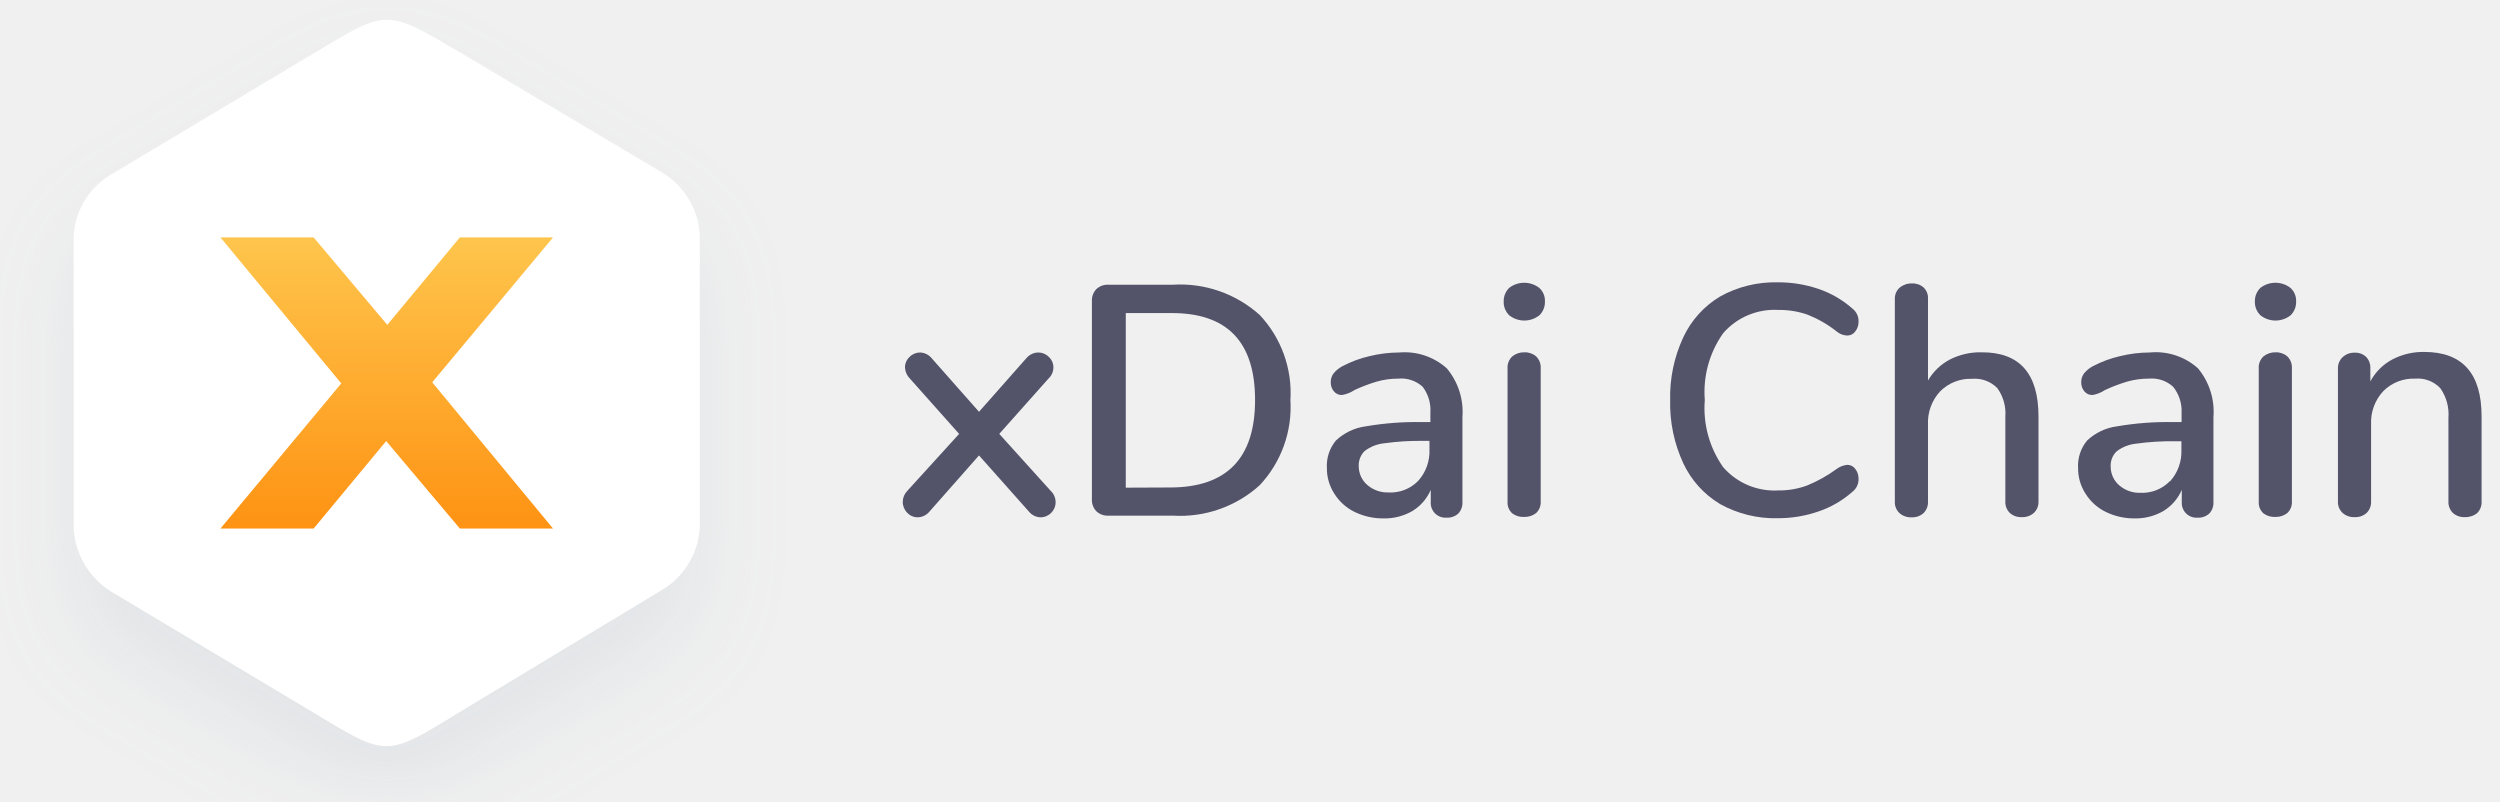
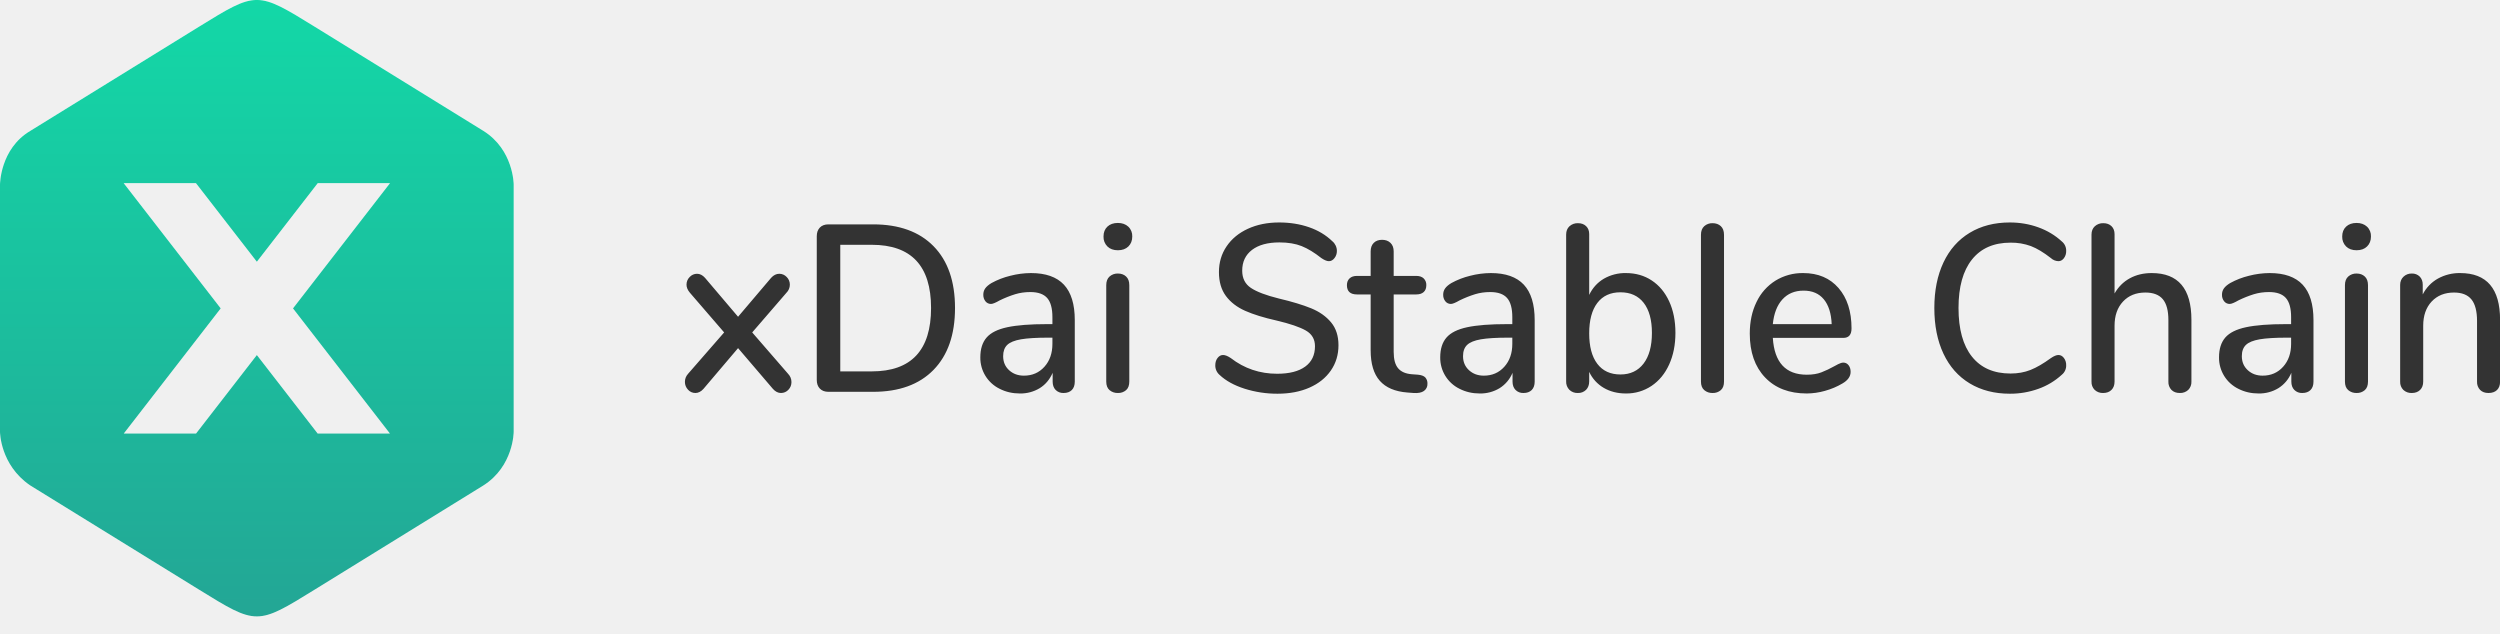
- <svg xmlns="http://www.w3.org/2000/svg" width="135.75" height="43.5" viewBox="0 0 135.75 43.5">
-   <defs>
-     <style>
-       .a {
-         fill: #fff;
-         filter: url(#b);
-       }
- 
-       .b {
-         fill: url(#a);
-       }
- 
-       .c {
-         fill: #53546a;
-       }
-     </style>
-     <linearGradient id="a" x1="21" y1="12.89" x2="21" y2="28.58" gradientUnits="userSpaceOnUse">
-       <stop offset="0" stop-color="#fec54c" />
-       <stop offset="1" stop-color="#fe9314" />
-     </linearGradient>
-     <filter filterUnits="userSpaceOnUse" height="49" id="b" width="43" x="0" y="0">
-       <feOffset dy="3" in="SourceAlpha" />
-       <feGaussianBlur result="blurOut" stdDeviation="2.236" />
-       <feFlood flood-color="#ABBAC7" result="floodOut" />
-       <feComposite in="floodOut" in2="blurOut" operator="atop" />
-       <feComponentTransfer>
-         <feFuncA slope=".2" type="linear" />
-       </feComponentTransfer>
-       <feMerge>
-         <feMergeNode />
-         <feMergeNode in="SourceGraphic" />
-       </feMerge>
-     </filter>
-   </defs>
-   <path class="a" d="M17.2,38.8,6,32.1a4.34,4.34,0,0,1-2-3.4V12.9A4.11,4.11,0,0,1,6,9.5L17.2,2.8C21,.5,21,.5,24.9,2.8L36,9.4a4.22,4.22,0,0,1,2,3.4V28.6A4.22,4.22,0,0,1,36,32L24.9,38.7C21,41.1,21,41.1,17.2,38.8Z" />
-   <polygon class="b" points="30.03 12.89 24.97 12.89 21.03 17.64 17.03 12.89 11.97 12.89 18.53 20.82 11.97 28.7 17.03 28.7 20.97 23.95 24.97 28.7 30.03 28.7 23.47 20.76 30.03 12.89" />
-   <g>
-     <path class="c" d="M57.32,27.27a.82.82,0,0,1-.82.82.84.84,0,0,1-.62-.3l-2.72-3.06-2.7,3.06a.85.85,0,0,1-.62.3.77.77,0,0,1-.58-.25.82.82,0,0,1-.24-.59.86.86,0,0,1,.25-.6l2.81-3.09-2.67-3a.92.92,0,0,1-.27-.6.77.77,0,0,1,.25-.58.8.8,0,0,1,.57-.24.85.85,0,0,1,.62.3l2.58,2.92,2.58-2.92a.86.86,0,0,1,.64-.3.8.8,0,0,1,.57.24.77.77,0,0,1,.25.58.83.83,0,0,1-.27.6l-2.67,3,2.79,3.09A.85.85,0,0,1,57.32,27.27Z" />
-     <path class="c" d="M59.53,27.76a.88.88,0,0,1-.24-.65V16.35a.88.88,0,0,1,.24-.65.9.9,0,0,1,.67-.24h3.49A6.46,6.46,0,0,1,68.4,17.1a6.18,6.18,0,0,1,1.67,4.62,6.21,6.21,0,0,1-1.67,4.63A6.44,6.44,0,0,1,63.69,28H60.2A.9.9,0,0,1,59.53,27.76Zm4-1.29q4.62,0,4.62-4.75T63.58,17H61.13v9.48Z" />
-     <path class="c" d="M78.56,20a3.68,3.68,0,0,1,.85,2.65v4.61a.84.84,0,0,1-.23.63.89.89,0,0,1-.64.22.8.8,0,0,1-.85-.85v-.66a2.51,2.51,0,0,1-1,1.15,3,3,0,0,1-1.56.4,3.52,3.52,0,0,1-1.57-.35,2.68,2.68,0,0,1-1.11-1,2.51,2.51,0,0,1-.4-1.39,2.14,2.14,0,0,1,.49-1.49,2.92,2.92,0,0,1,1.62-.77,16.33,16.33,0,0,1,3.1-.23h.41v-.52A2.09,2.09,0,0,0,77.25,21a1.72,1.72,0,0,0-1.32-.44,4.19,4.19,0,0,0-1.17.16,8.78,8.78,0,0,0-1.21.46,1.74,1.74,0,0,1-.68.27.55.55,0,0,1-.44-.2.73.73,0,0,1-.17-.5.77.77,0,0,1,.15-.47,1.59,1.59,0,0,1,.49-.4,6.08,6.08,0,0,1,1.46-.54,6.8,6.8,0,0,1,1.62-.2A3.43,3.43,0,0,1,78.56,20ZM77,26.12a2.41,2.41,0,0,0,.62-1.72v-.46h-.32a13.84,13.84,0,0,0-2.13.13,2.1,2.1,0,0,0-1.07.42,1.09,1.09,0,0,0-.32.84,1.34,1.34,0,0,0,.46,1,1.68,1.68,0,0,0,1.16.41A2.09,2.09,0,0,0,77,26.12Z" />
-     <path class="c" d="M81.95,17.12a1,1,0,0,1-.3-.75,1,1,0,0,1,.3-.74,1.34,1.34,0,0,1,1.63,0,.94.94,0,0,1,.31.74,1,1,0,0,1-.3.75,1.32,1.32,0,0,1-1.64,0Zm.17,10.76a.78.78,0,0,1-.26-.64V20a.81.81,0,0,1,.26-.65,1,1,0,0,1,.65-.22.93.93,0,0,1,.64.22.83.83,0,0,1,.25.65v7.22a.8.8,0,0,1-.25.64,1,1,0,0,1-.64.21A1,1,0,0,1,82.12,27.88Z" />
-     <path class="c" d="M93.4,27.37a5.09,5.09,0,0,1-2-2.22,7.69,7.69,0,0,1-.71-3.42,7.64,7.64,0,0,1,.71-3.41,5.09,5.09,0,0,1,2-2.22,6.13,6.13,0,0,1,3.13-.77,6.72,6.72,0,0,1,2.22.36,5.4,5.4,0,0,1,1.83,1.06.86.86,0,0,1,.34.71.84.84,0,0,1-.18.54.53.53,0,0,1-.43.22.92.92,0,0,1-.59-.23,6.29,6.29,0,0,0-1.56-.9,4.6,4.6,0,0,0-1.59-.26,3.69,3.69,0,0,0-3,1.26,5.53,5.53,0,0,0-1,3.63,5.56,5.56,0,0,0,1,3.65,3.69,3.69,0,0,0,3,1.26,4.34,4.34,0,0,0,1.56-.27,7.49,7.49,0,0,0,1.59-.89,1.16,1.16,0,0,1,.59-.23.53.53,0,0,1,.43.22.84.84,0,0,1,.18.54.86.86,0,0,1-.34.71,5.39,5.39,0,0,1-1.83,1.06,6.72,6.72,0,0,1-2.22.37A6.13,6.13,0,0,1,93.4,27.37Z" />
-     <path class="c" d="M110.69,22.61v4.62a.81.81,0,0,1-.25.62.93.93,0,0,1-.66.23.9.9,0,0,1-.65-.23.82.82,0,0,1-.24-.62V22.63a2.34,2.34,0,0,0-.44-1.56,1.71,1.71,0,0,0-1.36-.5,2.32,2.32,0,0,0-1.74.68,2.49,2.49,0,0,0-.66,1.81v4.18a.82.82,0,0,1-.24.62.9.9,0,0,1-.65.23.92.92,0,0,1-.66-.23.8.8,0,0,1-.25-.62v-11a.79.79,0,0,1,.26-.62,1,1,0,0,1,.67-.23.89.89,0,0,1,.63.22.77.77,0,0,1,.24.6v4.45a3,3,0,0,1,1.19-1.14,3.62,3.62,0,0,1,1.71-.39Q110.69,19.11,110.69,22.61Z" />
-     <path class="c" d="M119.35,20a3.68,3.68,0,0,1,.84,2.65v4.61a.84.84,0,0,1-.23.63.89.89,0,0,1-.64.22.8.8,0,0,1-.85-.85v-.66a2.51,2.51,0,0,1-1,1.15,3,3,0,0,1-1.56.4,3.52,3.52,0,0,1-1.56-.35,2.68,2.68,0,0,1-1.11-1,2.51,2.51,0,0,1-.4-1.39,2.14,2.14,0,0,1,.49-1.49,2.92,2.92,0,0,1,1.62-.77,16.33,16.33,0,0,1,3.1-.23h.41v-.52A2.09,2.09,0,0,0,118,21a1.72,1.72,0,0,0-1.32-.44,4.18,4.18,0,0,0-1.17.16,8.78,8.78,0,0,0-1.21.46,1.75,1.75,0,0,1-.68.27.55.55,0,0,1-.44-.2.73.73,0,0,1-.17-.5.77.77,0,0,1,.15-.47,1.6,1.6,0,0,1,.49-.4,6.1,6.1,0,0,1,1.46-.54,6.8,6.8,0,0,1,1.62-.2A3.43,3.43,0,0,1,119.35,20Zm-1.52,6.14a2.41,2.41,0,0,0,.62-1.72v-.46h-.32a13.85,13.85,0,0,0-2.13.13,2.1,2.1,0,0,0-1.07.42,1.08,1.08,0,0,0-.32.84,1.34,1.34,0,0,0,.46,1,1.68,1.68,0,0,0,1.16.41A2.09,2.09,0,0,0,117.83,26.12Z" />
-     <path class="c" d="M122.74,17.12a1,1,0,0,1-.3-.75,1,1,0,0,1,.3-.74,1.34,1.34,0,0,1,1.63,0,.94.94,0,0,1,.31.74,1,1,0,0,1-.3.75,1.32,1.32,0,0,1-1.64,0Zm.17,10.76a.78.78,0,0,1-.26-.64V20a.81.81,0,0,1,.26-.65,1,1,0,0,1,.65-.22.93.93,0,0,1,.64.22.83.83,0,0,1,.25.65v7.22a.8.8,0,0,1-.25.64,1,1,0,0,1-.64.21A1,1,0,0,1,122.91,27.88Z" />
-     <path class="c" d="M134.75,22.61v4.62a.82.82,0,0,1-.24.63,1,1,0,0,1-.67.22.9.9,0,0,1-.65-.23.82.82,0,0,1-.24-.62V22.7a2.48,2.48,0,0,0-.44-1.62,1.68,1.68,0,0,0-1.36-.52,2.32,2.32,0,0,0-1.74.68,2.49,2.49,0,0,0-.66,1.81v4.18a.82.82,0,0,1-.24.62.9.9,0,0,1-.65.23.92.92,0,0,1-.66-.23.8.8,0,0,1-.25-.62V20a.8.8,0,0,1,.26-.61.91.91,0,0,1,.65-.24.84.84,0,0,1,.62.23.82.82,0,0,1,.23.6v.73a2.89,2.89,0,0,1,1.19-1.19,3.6,3.6,0,0,1,1.73-.41Q134.75,19.11,134.75,22.61Z" />
-   </g>
+ <svg xmlns="http://www.w3.org/2000/svg" height="37" width="146">
+   <linearGradient id="a" x1="0%" x2="0%" y1="0%" y2="100%">
+     <stop offset="0" stop-color="#13d8a7" />
+     <stop offset="1" stop-color="#23a695" />
+   </linearGradient>
+   <path d="m28.221 28.356-9.828 6.069c-3.393 2.097-3.393 2.097-6.783.002-3.062-1.89-8.985-5.546-9.856-6.085-1.754-1.203-1.754-3.123-1.754-3.123v-14.439s0-2.089 1.77-3.137l9.84-6.076c3.39-2.092 3.39-2.092 6.786.004l9.825 6.067c1.779 1.106 1.778 3.138 1.778 3.138v14.444s.001 2.011-1.778 3.136zm-9.665-17.66-3.556 4.589-3.556-4.589h-4.221l5.666 7.314-5.662 7.31h4.221l3.552-4.585 3.552 4.585h4.221l-5.662-7.31 5.666-7.314z" fill="#fff" fill-rule="evenodd" />
+   <path d="m28.221 28.356-9.828 6.069c-3.393 2.097-3.393 2.097-6.783.002-3.062-1.89-8.985-5.546-9.856-6.085-1.754-1.203-1.754-3.123-1.754-3.123v-14.439s0-2.089 1.77-3.137l9.84-6.076c3.39-2.092 3.39-2.092 6.786.004l9.825 6.067c1.779 1.106 1.778 3.138 1.778 3.138v14.444s.001 2.011-1.778 3.136zm-9.665-17.66-3.556 4.589-3.556-4.589h-4.221l5.666 7.314-5.662 7.31h4.221l3.552-4.585 3.552 4.585h4.221l-5.662-7.31 5.666-7.314z" fill="url(#a)" />
+   <path d="m145.824 22.778c-.12.115-.286.173-.499.173-.205 0-.367-.06-.487-.18a.66.66 0 0 1 -.179-.486v-3.537c0-.573-.109-.994-.327-1.262s-.557-.402-1.019-.402c-.542 0-.977.176-1.306.527-.328.352-.492.823-.492 1.415v3.259c0 .204-.06.366-.18.486s-.282.18-.487.18a.682.682 0 0 1 -.493-.18.645.645 0 0 1 -.186-.486v-5.645c0-.194.064-.354.193-.478a.67.67 0 0 1 .486-.188.62.62 0 0 1 .467.181c.115.12.173.277.173.471v.569a2.2 2.2 0 0 1 .892-.929 2.609 2.609 0 0 1 1.293-.319c1.554 0 2.331.91 2.331 2.732v3.606c0 .213-.06.377-.18.493zm-8.2-8.163c-.257 0-.461-.074-.612-.222a.779.779 0 0 1 -.227-.582c0-.241.076-.433.227-.576s.355-.215.612-.215c.249 0 .451.072.607.215a.746.746 0 0 1 .233.576c0 .24-.076.434-.227.582s-.355.222-.613.222zm-3.17 8.336a.615.615 0 0 1 -.466-.18c-.116-.12-.174-.282-.174-.486v-.513a1.926 1.926 0 0 1 -.752.895 2.156 2.156 0 0 1 -1.166.312c-.426 0-.817-.091-1.172-.271a2.015 2.015 0 0 1 -1.133-1.838c0-.49.122-.876.366-1.158.245-.282.649-.483 1.213-.603s1.339-.18 2.325-.18h.306v-.403c0-.517-.102-.892-.306-1.123-.205-.231-.533-.347-.986-.347-.311 0-.604.042-.88.125a6.313 6.313 0 0 0 -.905.361c-.24.138-.409.208-.507.208a.403.403 0 0 1 -.326-.153.585.585 0 0 1 -.127-.388c0-.139.038-.261.114-.368.075-.106.197-.21.366-.312a4.464 4.464 0 0 1 1.092-.423 4.927 4.927 0 0 1 1.213-.159c.861 0 1.503.226 1.925.679s.633 1.142.633 2.067v3.592c0 .213-.058.377-.174.493-.115.115-.275.173-.479.173zm-.653-3.232h-.24c-.693 0-1.225.033-1.598.097-.373.065-.64.174-.8.326-.16.153-.24.373-.24.659 0 .333.116.606.347.818.231.213.519.319.866.319.488 0 .888-.173 1.199-.52.311-.346.466-.792.466-1.338zm-6.501 3.232c-.205 0-.367-.06-.486-.18a.657.657 0 0 1 -.18-.486v-3.592c0-.555-.109-.962-.327-1.221-.217-.258-.557-.388-1.019-.388-.542 0-.977.176-1.305.527-.329.352-.493.823-.493 1.415v3.259c0 .204-.06.366-.18.486s-.282.18-.487.18a.678.678 0 0 1 -.492-.18.642.642 0 0 1 -.187-.486v-8.585c0-.204.064-.365.193-.486a.704.704 0 0 1 .5-.18c.195 0 .353.058.473.173.12.116.18.271.18.465v3.467c.222-.388.519-.684.892-.887.373-.204.8-.305 1.279-.305 1.546 0 2.318.91 2.318 2.732v3.606a.645.645 0 0 1 -.186.486.682.682 0 0 1 -.493.18zm-9.885-1.137c.426 0 .815-.07 1.165-.209.351-.138.749-.369 1.193-.693.177-.12.324-.18.439-.18.125 0 .231.058.32.173a.674.674 0 0 1 .133.423.682.682 0 0 1 -.253.555 3.996 3.996 0 0 1 -1.372.825 4.846 4.846 0 0 1 -1.665.285c-.897 0-1.679-.202-2.345-.604s-1.177-.98-1.532-1.734c-.355-.753-.533-1.643-.533-2.669 0-1.018.178-1.903.533-2.657.355-.753.866-1.331 1.532-1.733.666-.403 1.448-.604 2.345-.604.586 0 1.141.095 1.665.285.524.189.981.464 1.372.825a.682.682 0 0 1 .253.555.674.674 0 0 1 -.133.423c-.089.115-.195.173-.32.173a.675.675 0 0 1 -.439-.18c-.427-.333-.815-.566-1.166-.701a3.322 3.322 0 0 0 -1.192-.201c-.977 0-1.728.329-2.252.985-.524.657-.786 1.6-.786 2.83 0 1.239.262 2.186.786 2.843.524.656 1.275.985 2.252.985zm-9.765-2.081h-4.117c.089 1.433.75 2.15 1.985 2.15.328 0 .613-.046.853-.139.239-.092.493-.212.759-.36.027-.019.1-.058.22-.118s.22-.09.3-.09c.124 0 .226.05.306.152s.12.231.12.388c0 .269-.16.495-.48.68-.311.185-.65.328-1.019.43a3.974 3.974 0 0 1 -1.059.153c-1.03 0-1.843-.312-2.438-.937-.595-.624-.893-1.477-.893-2.559 0-.693.131-1.308.393-1.844a2.971 2.971 0 0 1 1.106-1.249 3.006 3.006 0 0 1 1.619-.443c.87 0 1.559.291 2.065.873.506.583.759 1.369.759 2.358 0 .37-.16.555-.479.555zm-1.14-2.254c-.279-.337-.672-.506-1.179-.506-.515 0-.928.171-1.239.513s-.497.823-.559 1.443h3.437c-.026-.629-.18-1.112-.46-1.45zm-6.494 5.472a.715.715 0 0 1 -.486-.167c-.129-.11-.194-.277-.194-.499v-8.571c0-.222.065-.391.194-.507a.7.7 0 0 1 .486-.173c.195 0 .355.058.48.173.124.116.186.285.186.507v8.571c0 .222-.062.389-.186.499a.696.696 0 0 1 -.48.167zm-3.564-.416a2.619 2.619 0 0 1 -1.498.444c-.489 0-.92-.109-1.293-.326a2.108 2.108 0 0 1 -.852-.937v.555c0 .204-.06.368-.18.493a.646.646 0 0 1 -.487.187.666.666 0 0 1 -.492-.187.666.666 0 0 1 -.187-.493v-8.571c0-.204.064-.365.193-.486a.704.704 0 0 1 .5-.18c.195 0 .353.058.473.173.12.116.18.271.18.465v3.551c.195-.407.479-.722.852-.944a2.489 2.489 0 0 1 1.293-.332c.568 0 1.07.143 1.505.43.435.286.775.693 1.019 1.22s.367 1.142.367 1.845c0 .693-.123 1.308-.367 1.845-.244.536-.586.952-1.026 1.248zm-.459-4.848c-.32-.411-.773-.617-1.359-.617s-1.037.208-1.352.624c-.316.416-.473 1.008-.473 1.776 0 .767.157 1.359.473 1.775.315.416.766.624 1.352.624.577 0 1.028-.213 1.352-.638s.486-1.022.486-1.789c0-.758-.16-1.343-.479-1.755zm-7.021 5.264a.615.615 0 0 1 -.466-.18c-.116-.12-.174-.282-.174-.486v-.513a1.926 1.926 0 0 1 -.752.895 2.156 2.156 0 0 1 -1.166.312c-.426 0-.817-.091-1.172-.271a2.015 2.015 0 0 1 -1.133-1.838c0-.49.122-.876.367-1.158.244-.282.648-.483 1.212-.603s1.339-.18 2.325-.18h.306v-.403c0-.517-.102-.892-.306-1.123-.205-.231-.533-.347-.986-.347-.311 0-.604.042-.879.125a6.276 6.276 0 0 0 -.906.361c-.24.138-.409.208-.507.208a.403.403 0 0 1 -.326-.153.585.585 0 0 1 -.127-.388c0-.139.038-.261.114-.368.075-.106.197-.21.366-.312a4.464 4.464 0 0 1 1.092-.423 4.927 4.927 0 0 1 1.213-.159c.861 0 1.503.226 1.925.679s.633 1.142.633 2.067v3.592c0 .213-.058.377-.173.493-.116.115-.276.173-.48.173zm-.653-3.232h-.24c-.692 0-1.225.033-1.598.097-.373.065-.64.174-.8.326-.16.153-.24.373-.24.659 0 .333.116.606.347.818.231.213.519.319.866.319.488 0 .888-.173 1.199-.52.311-.346.466-.792.466-1.338zm-6.668 1.789c.173.204.438.319.793.347l.373.028c.195.019.335.072.42.159a.512.512 0 0 1 .126.368.486.486 0 0 1 -.206.423c-.138.097-.34.136-.606.118l-.36-.028c-.72-.055-1.257-.284-1.612-.686-.356-.403-.533-.997-.533-1.783v-3.259h-.799c-.391 0-.587-.18-.587-.541 0-.166.051-.298.154-.395.102-.097.246-.146.433-.146h.799v-1.429c0-.212.06-.379.18-.499s.282-.18.486-.18.368.06.493.18c.124.12.186.287.186.499v1.429h1.319c.187 0 .331.049.433.146a.52.52 0 0 1 .154.395c0 .176-.052.31-.154.402-.102.093-.246.139-.433.139h-1.319v3.356c0 .435.087.754.26.957zm-6.974-4.077c.781.185 1.414.377 1.898.575.484.199.871.472 1.159.819.289.346.433.793.433 1.338 0 .555-.149 1.047-.446 1.477-.298.43-.715.763-1.252.999-.538.236-1.157.354-1.859.354a6.297 6.297 0 0 1 -1.925-.292c-.608-.194-1.095-.462-1.459-.804a.722.722 0 0 1 -.253-.569c0-.166.044-.307.133-.423.089-.115.196-.173.32-.173s.275.06.453.18c.79.61 1.692.915 2.705.915.71 0 1.256-.138 1.638-.416.382-.277.573-.674.573-1.192 0-.407-.178-.712-.533-.916-.355-.203-.924-.397-1.705-.582-.746-.167-1.359-.356-1.839-.569-.479-.213-.855-.502-1.125-.867-.271-.365-.407-.83-.407-1.394s.149-1.066.447-1.505c.297-.439.712-.781 1.245-1.026s1.141-.368 1.825-.368c.631 0 1.213.093 1.746.278s.986.457 1.359.818a.735.735 0 0 1 .266.569.661.661 0 0 1 -.14.416c-.093.12-.202.18-.326.18-.116 0-.262-.06-.44-.18-.409-.324-.793-.557-1.152-.701-.36-.143-.793-.215-1.299-.215-.684 0-1.217.146-1.599.437-.382.292-.573.696-.573 1.214 0 .444.169.779.506 1.005.338.227.88.433 1.626.618zm-9.392-2.816c-.258 0-.462-.074-.613-.222a.779.779 0 0 1 -.227-.582c0-.241.076-.433.227-.576s.355-.215.613-.215c.248 0 .45.072.606.215a.746.746 0 0 1 .233.576c0 .24-.076.434-.226.582-.152.148-.356.222-.613.222zm-3.171 8.336a.616.616 0 0 1 -.466-.18c-.116-.12-.173-.282-.173-.486v-.513c-.169.388-.42.687-.753.895a2.156 2.156 0 0 1 -1.166.312c-.426 0-.817-.091-1.172-.271a2.015 2.015 0 0 1 -1.133-1.838c0-.49.122-.876.367-1.158.244-.282.648-.483 1.212-.603s1.339-.18 2.325-.18h.306v-.403c0-.517-.102-.892-.306-1.123-.205-.231-.533-.347-.986-.347-.311 0-.604.042-.879.125a6.276 6.276 0 0 0 -.906.361c-.24.138-.409.208-.507.208a.403.403 0 0 1 -.326-.153.59.59 0 0 1 -.126-.388c0-.139.037-.261.113-.368.075-.106.197-.21.366-.312a4.456 4.456 0 0 1 1.093-.423 4.913 4.913 0 0 1 1.212-.159c.861 0 1.503.226 1.925.679s.633 1.142.633 2.067v3.592c0 .213-.058.377-.173.493-.116.115-.276.173-.48.173zm-.653-3.232h-.24c-.692 0-1.225.033-1.598.097-.373.065-.64.174-.8.326-.159.153-.239.373-.239.659 0 .333.115.606.346.818.231.213.52.319.866.319.488 0 .888-.173 1.199-.52.311-.346.466-.792.466-1.338zm-10.471 3.163h-2.611c-.213 0-.38-.063-.5-.188-.12-.124-.18-.293-.18-.506v-8.391c0-.213.06-.382.18-.507.12-.124.287-.187.5-.187h2.611c1.519 0 2.696.426 3.53 1.276.835.851 1.253 2.053 1.253 3.607 0 1.553-.418 2.757-1.253 3.613-.834.855-2.011 1.283-3.53 1.283zm-.08-8.586h-1.838v7.393h1.838c2.309 0 3.464-1.235 3.464-3.703 0-2.46-1.155-3.69-3.464-3.69zm-4.689 8.017c0 .176-.06.326-.18.451a.583.583 0 0 1 -.433.187c-.169 0-.325-.079-.466-.236l-2.039-2.385-2.025 2.385c-.142.157-.298.236-.466.236a.57.57 0 0 1 -.433-.194.652.652 0 0 1 -.18-.458c0-.176.062-.333.187-.472l2.104-2.413-1.998-2.316c-.133-.157-.2-.314-.2-.472 0-.175.062-.326.187-.451a.587.587 0 0 1 .426-.187c.169 0 .324.079.466.236l1.932 2.275 1.932-2.275c.142-.157.302-.236.48-.236a.59.59 0 0 1 .426.187.618.618 0 0 1 .186.451.664.664 0 0 1 -.199.472l-1.999 2.316 2.092 2.413c.133.139.2.301.2.486zm19.064-6.339c.195 0 .355.058.479.174.125.115.187.284.187.506v5.631c0 .222-.062.389-.187.499a.692.692 0 0 1 -.479.167.72.72 0 0 1 -.487-.167c-.128-.11-.193-.277-.193-.499v-5.631c0-.222.065-.391.193-.506a.7.7 0 0 1 .487-.174zm72.339 0c.196 0 .356.058.48.174.124.115.187.284.187.506v5.631c0 .222-.063.389-.187.499a.693.693 0 0 1 -.48.167.719.719 0 0 1 -.486-.167c-.129-.11-.193-.277-.193-.499v-5.631c0-.222.064-.391.193-.506a.7.7 0 0 1 .486-.174z" fill="#333" fill-rule="evenodd" />
</svg>
